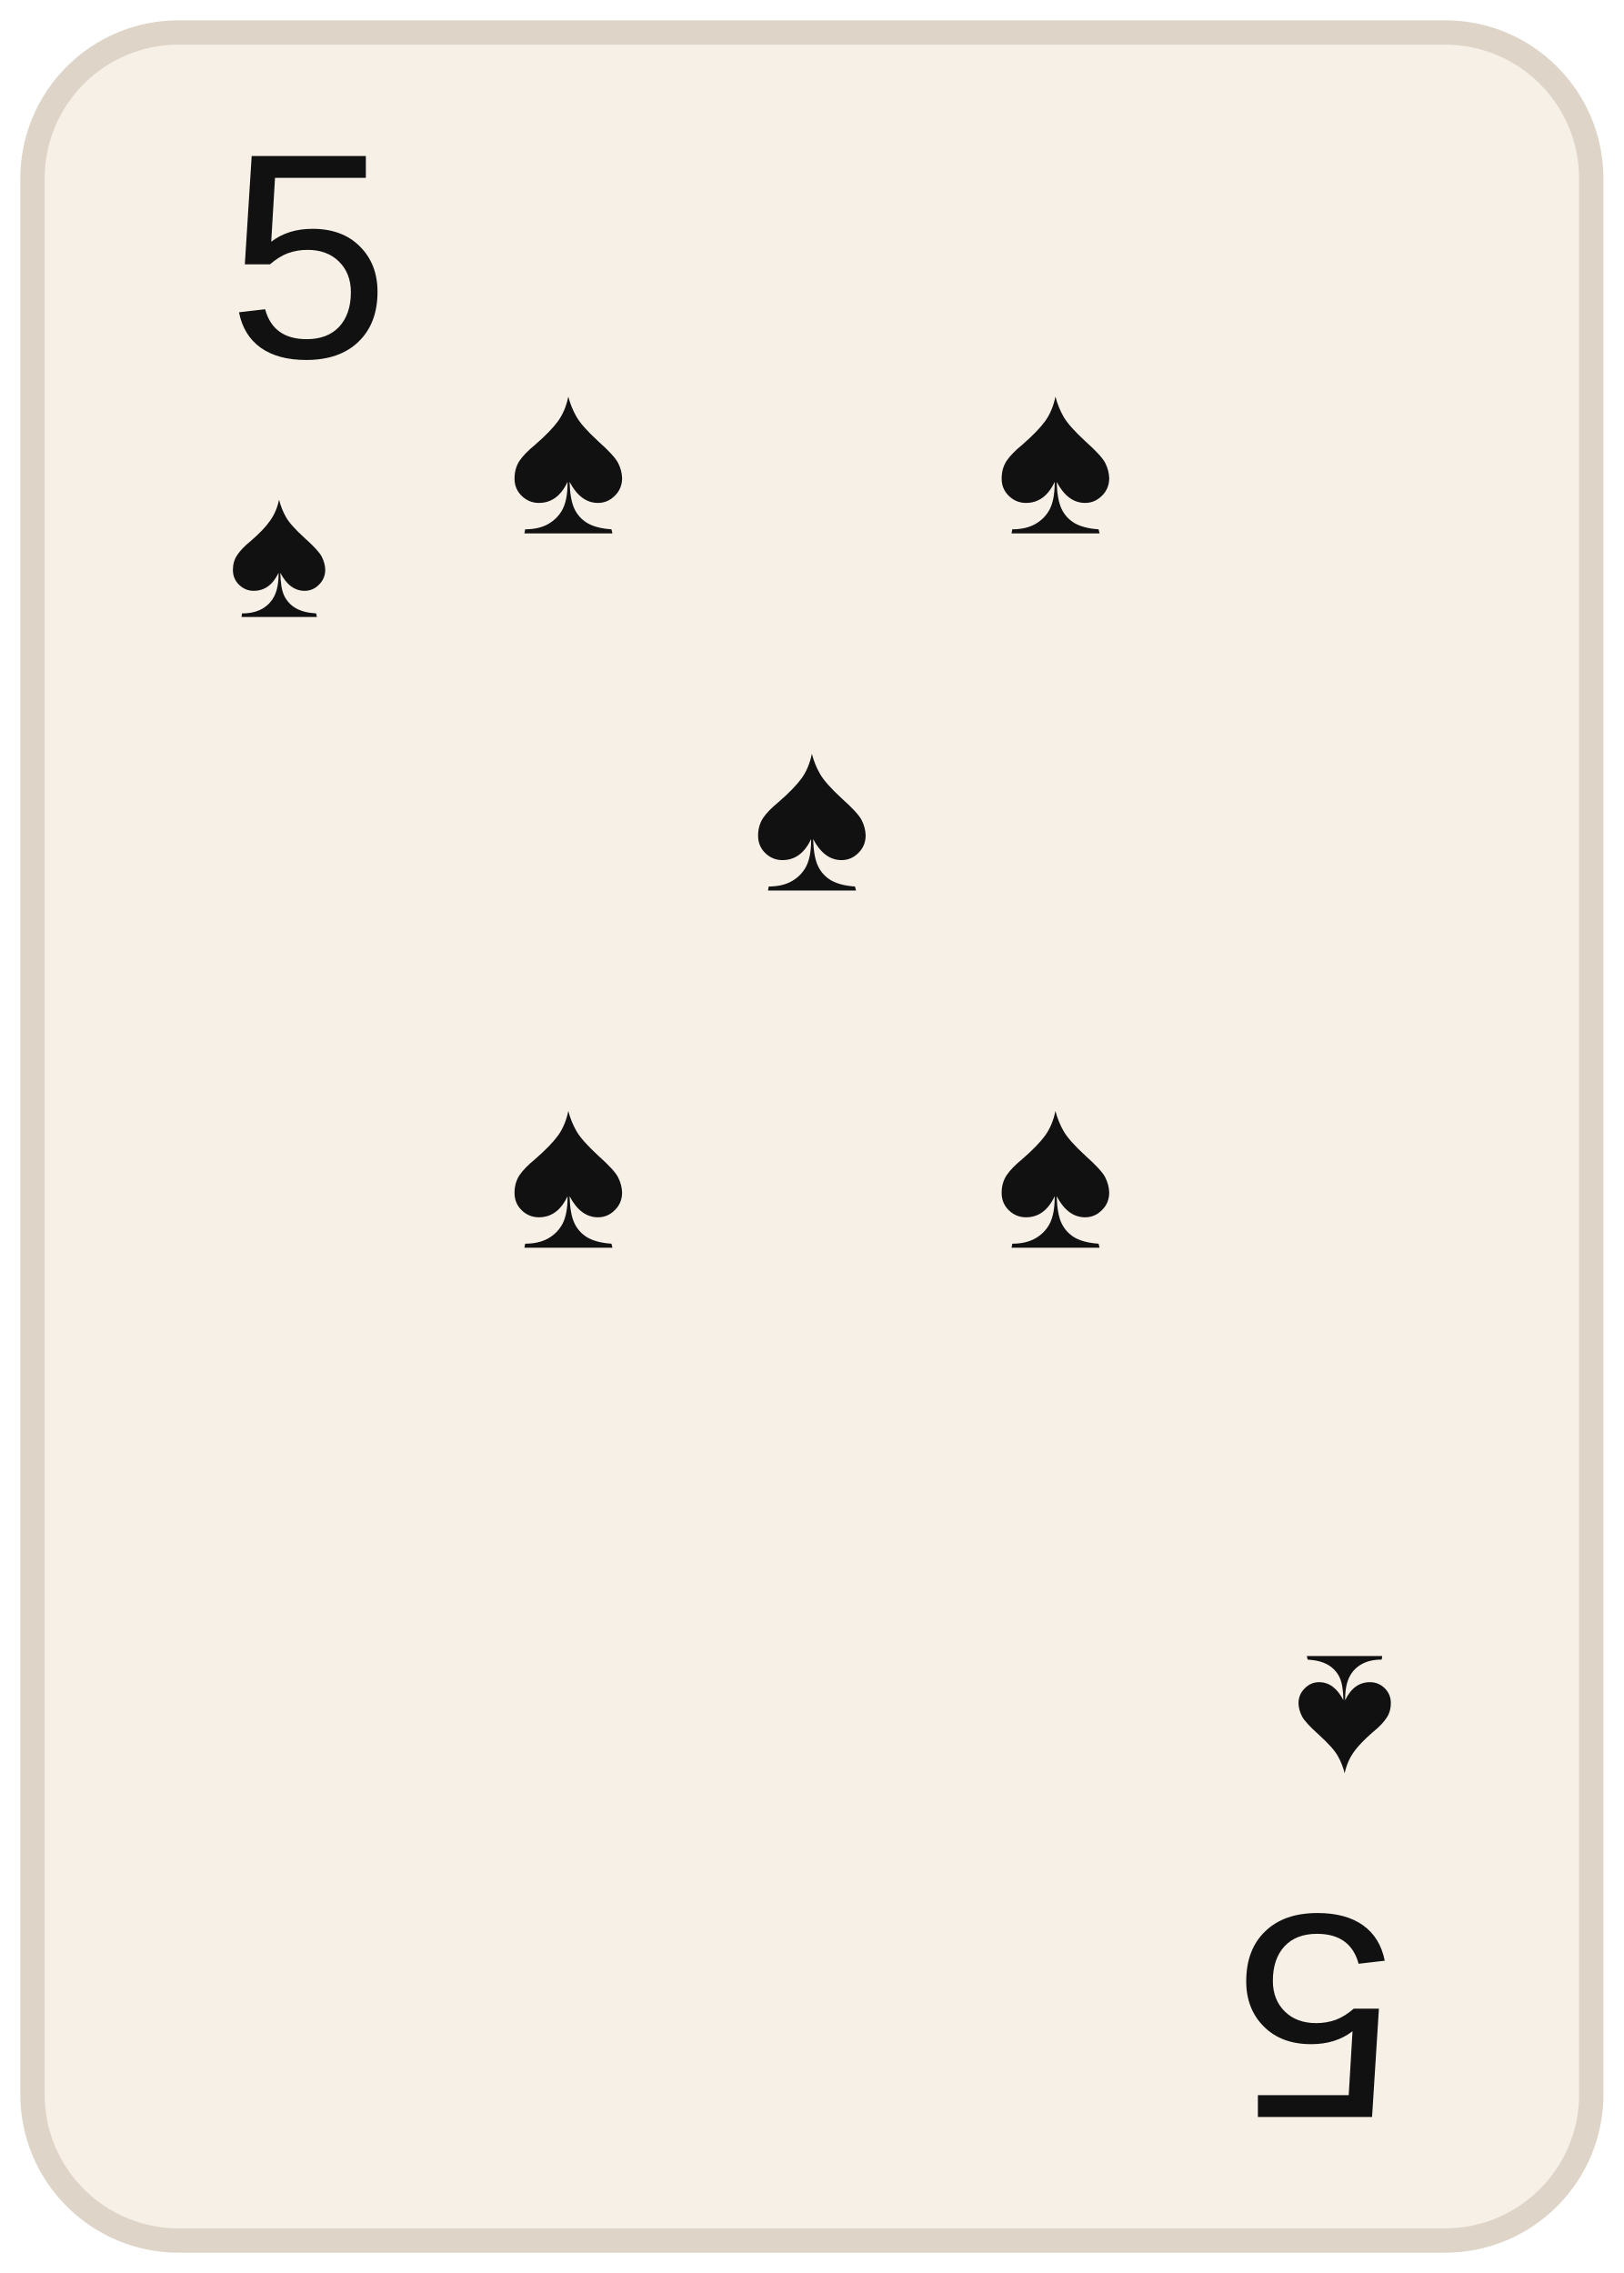
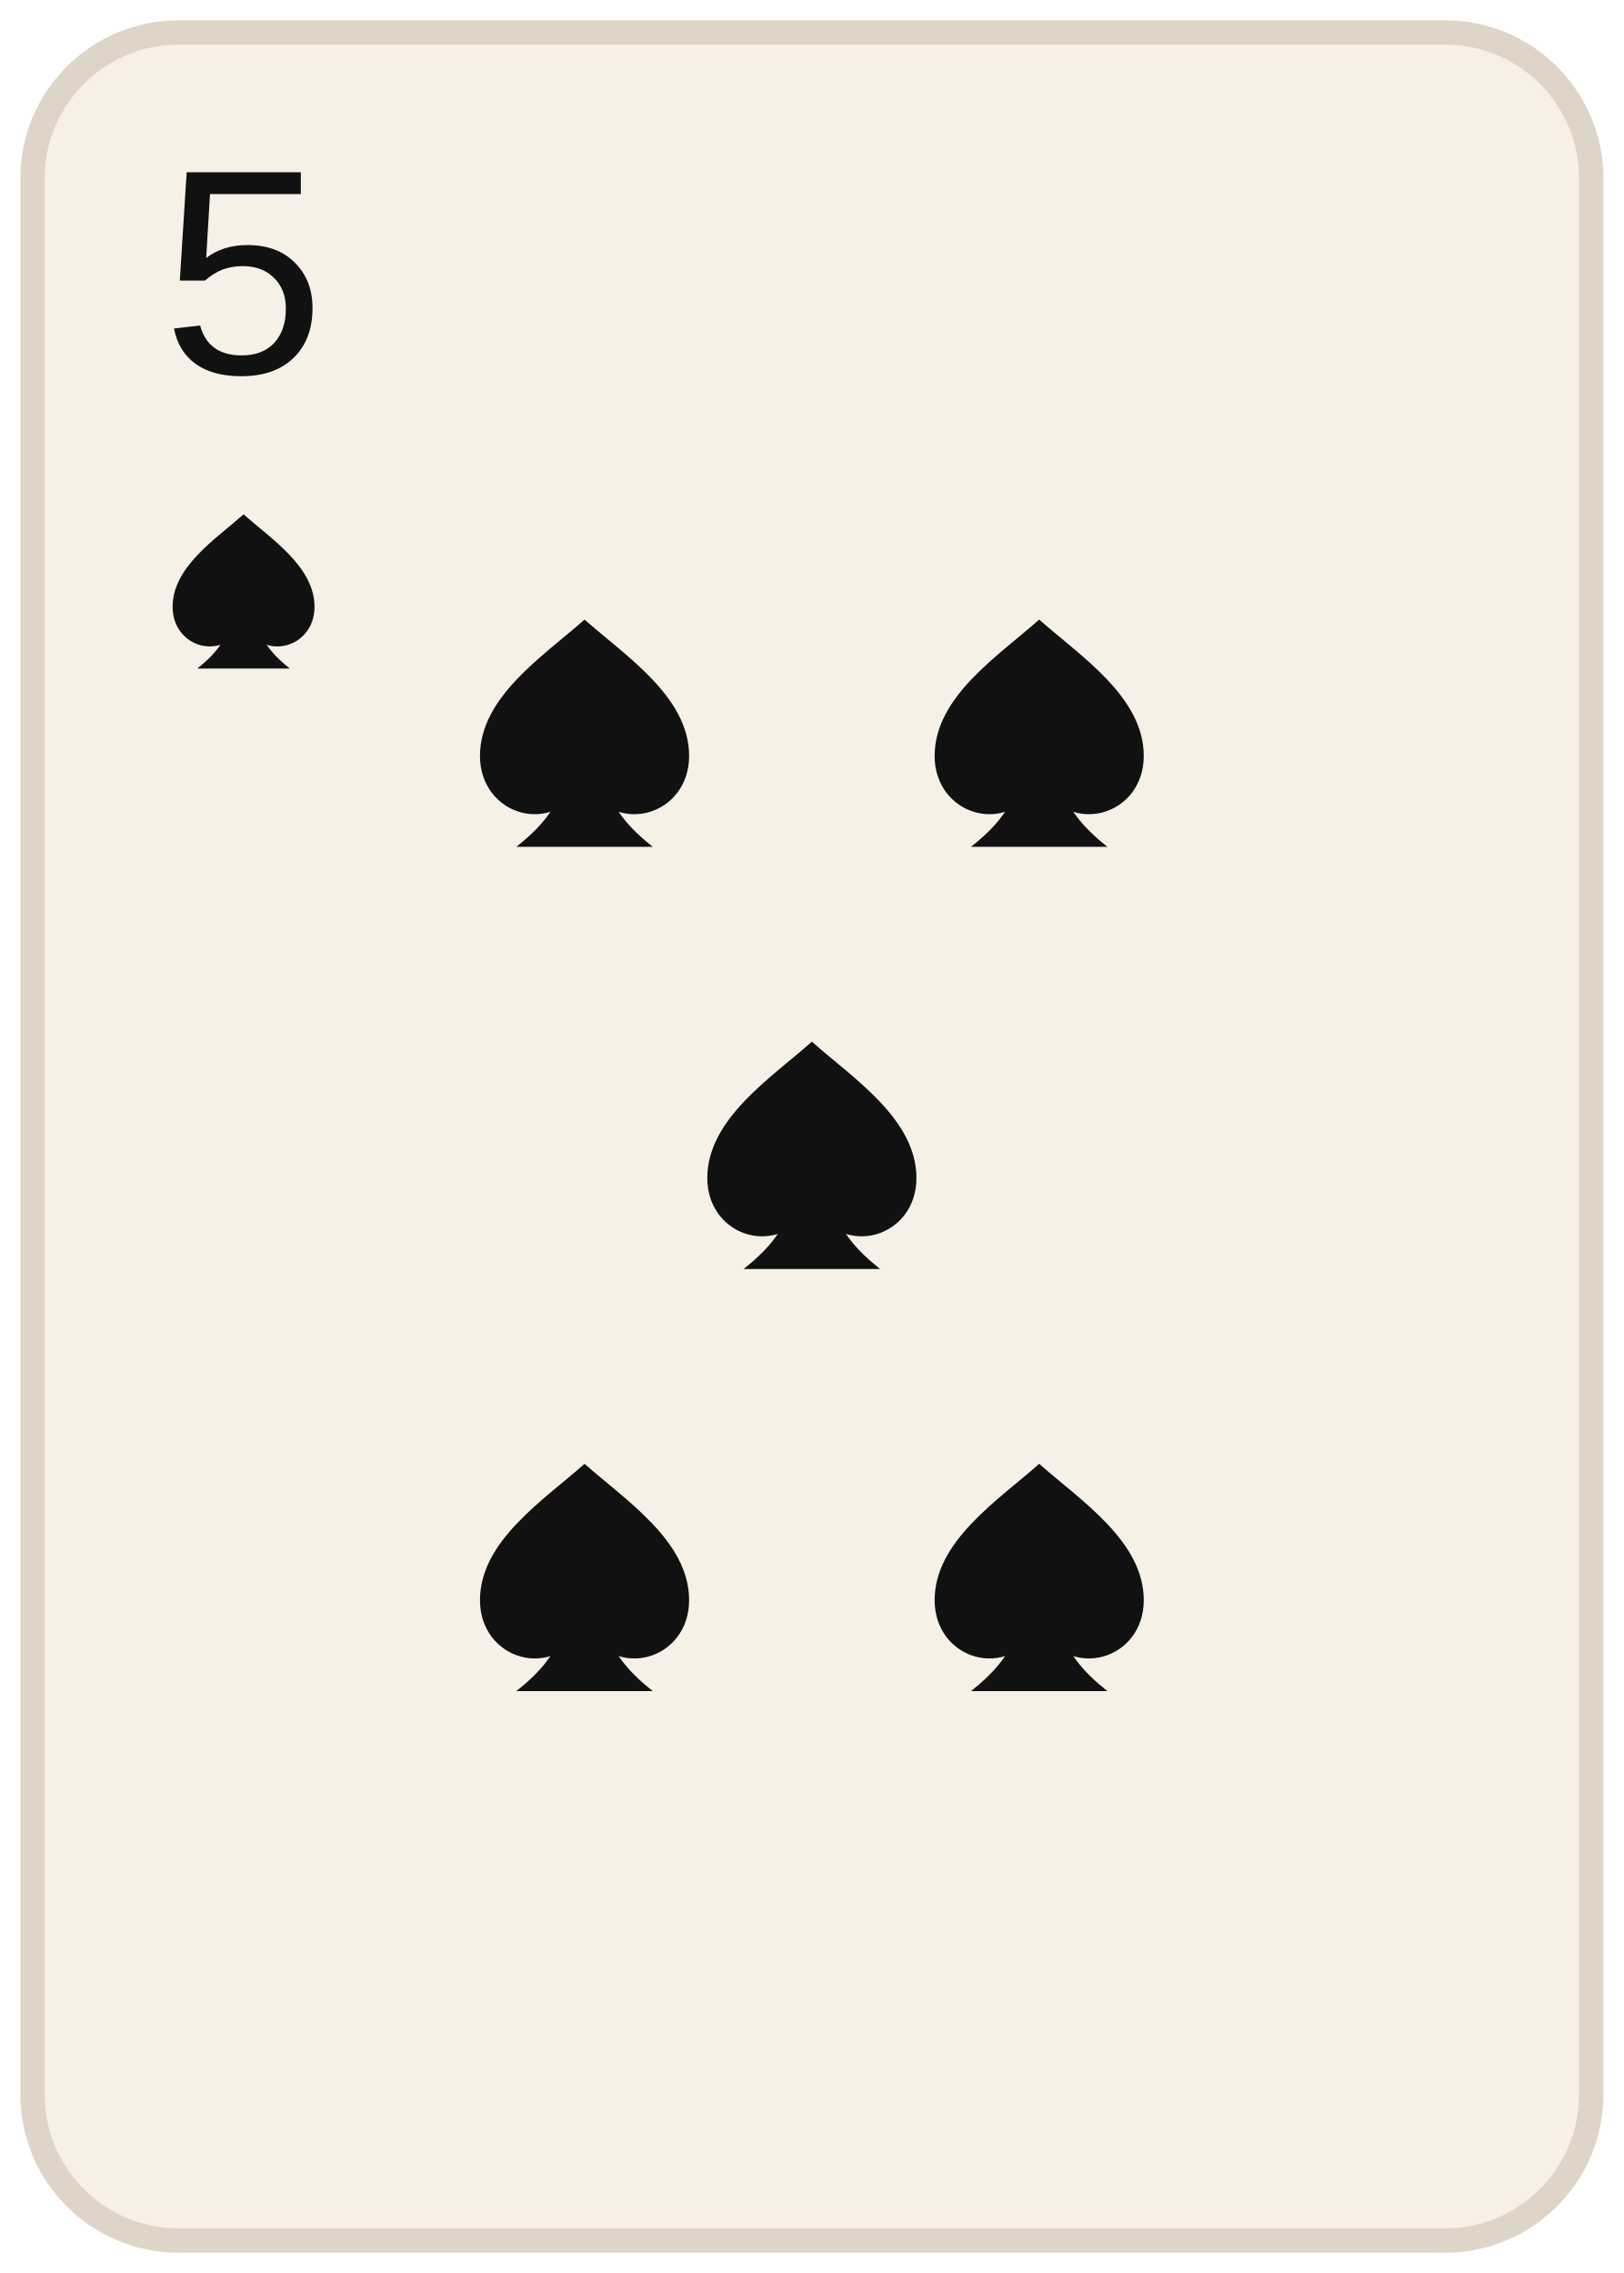
- <svg xmlns="http://www.w3.org/2000/svg" viewBox="0 0 100 140" role="img" aria-label="5 of S">
+ <svg xmlns="http://www.w3.org/2000/svg" viewBox="0 0 100 140" role="img" aria-label="5 of Spades">
  <rect x="2" y="2" width="96" height="136" rx="9" fill="#f7f0e6" stroke="#ded5c8" stroke-width="1.5" />
-   <text x="14" y="22" fill="#111111" font-family="Haskoy, -apple-system, Segoe UI, Arial, sans-serif" font-size="18" font-weight="500">5</text>
-   <text x="14" y="38" fill="#111111" font-family="Haskoy, -apple-system, Segoe UI, Arial, sans-serif" font-size="12" font-weight="500">♠</text>
+   <text font-family="Haskoy, -apple-system, Segoe UI, Arial, sans-serif" font-weight="500" x="15" y="23" fill="#111111" font-size="18" text-anchor="middle">5</text>
+   <g fill="#111111" transform="translate(15 37) scale(0.19)">
+     <path d="M0,-28 C-9,-20 -23,-11 -23,2 C-23,15 -7,20 0,8 C7,20 23,15 23,2 C23,-11 9,-20 0,-28Z" />
+     <path d="M-4,5 C-5,13 -10,18 -15,22 H15 C10,18 5,13 4,5Z" />
+   </g>
  <g>
-     <text x="35" y="28" text-anchor="middle" dominant-baseline="central" fill="#111111" font-family="Haskoy, -apple-system, Segoe UI, Arial, sans-serif" font-size="14" font-weight="500">♠</text>
-     <text x="65" y="28" text-anchor="middle" dominant-baseline="central" fill="#111111" font-family="Haskoy, -apple-system, Segoe UI, Arial, sans-serif" font-size="14" font-weight="500">♠</text>
-     <text x="50" y="50" text-anchor="middle" dominant-baseline="central" fill="#111111" font-family="Haskoy, -apple-system, Segoe UI, Arial, sans-serif" font-size="14" font-weight="500">♠</text>
-     <text x="35" y="72" text-anchor="middle" dominant-baseline="central" fill="#111111" font-family="Haskoy, -apple-system, Segoe UI, Arial, sans-serif" font-size="14" font-weight="500">♠</text>
-     <text x="65" y="72" text-anchor="middle" dominant-baseline="central" fill="#111111" font-family="Haskoy, -apple-system, Segoe UI, Arial, sans-serif" font-size="14" font-weight="500">♠</text>
-   </g>
-   <g transform="rotate(180 50 70)">
-     <text x="14" y="22" fill="#111111" font-family="Haskoy, -apple-system, Segoe UI, Arial, sans-serif" font-size="18" font-weight="500">5</text>
-     <text x="14" y="38" fill="#111111" font-family="Haskoy, -apple-system, Segoe UI, Arial, sans-serif" font-size="12" font-weight="500">♠</text>
+     <g fill="#111111" transform="translate(36 46) scale(0.28)">
+       <path d="M0,-28 C-9,-20 -23,-11 -23,2 C-23,15 -7,20 0,8 C7,20 23,15 23,2 C23,-11 9,-20 0,-28Z" />
+       <path d="M-4,5 C-5,13 -10,18 -15,22 H15 C10,18 5,13 4,5Z" />
+     </g>
+     <g fill="#111111" transform="translate(64 46) scale(0.28)">
+       <path d="M0,-28 C-9,-20 -23,-11 -23,2 C-23,15 -7,20 0,8 C7,20 23,15 23,2 C23,-11 9,-20 0,-28Z" />
+       <path d="M-4,5 C-5,13 -10,18 -15,22 H15 C10,18 5,13 4,5Z" />
+     </g>
+     <g fill="#111111" transform="translate(50 72) scale(0.28)">
+       <path d="M0,-28 C-9,-20 -23,-11 -23,2 C-23,15 -7,20 0,8 C7,20 23,15 23,2 C23,-11 9,-20 0,-28Z" />
+       <path d="M-4,5 C-5,13 -10,18 -15,22 H15 C10,18 5,13 4,5Z" />
+     </g>
+     <g fill="#111111" transform="translate(36 98) scale(0.28)">
+       <path d="M0,-28 C-9,-20 -23,-11 -23,2 C-23,15 -7,20 0,8 C7,20 23,15 23,2 C23,-11 9,-20 0,-28Z" />
+       <path d="M-4,5 C-5,13 -10,18 -15,22 H15 C10,18 5,13 4,5Z" />
+     </g>
+     <g fill="#111111" transform="translate(64 98) scale(0.28)">
+       <path d="M0,-28 C-9,-20 -23,-11 -23,2 C-23,15 -7,20 0,8 C7,20 23,15 23,2 C23,-11 9,-20 0,-28Z" />
+       <path d="M-4,5 C-5,13 -10,18 -15,22 H15 C10,18 5,13 4,5Z" />
+     </g>
  </g>
</svg>
